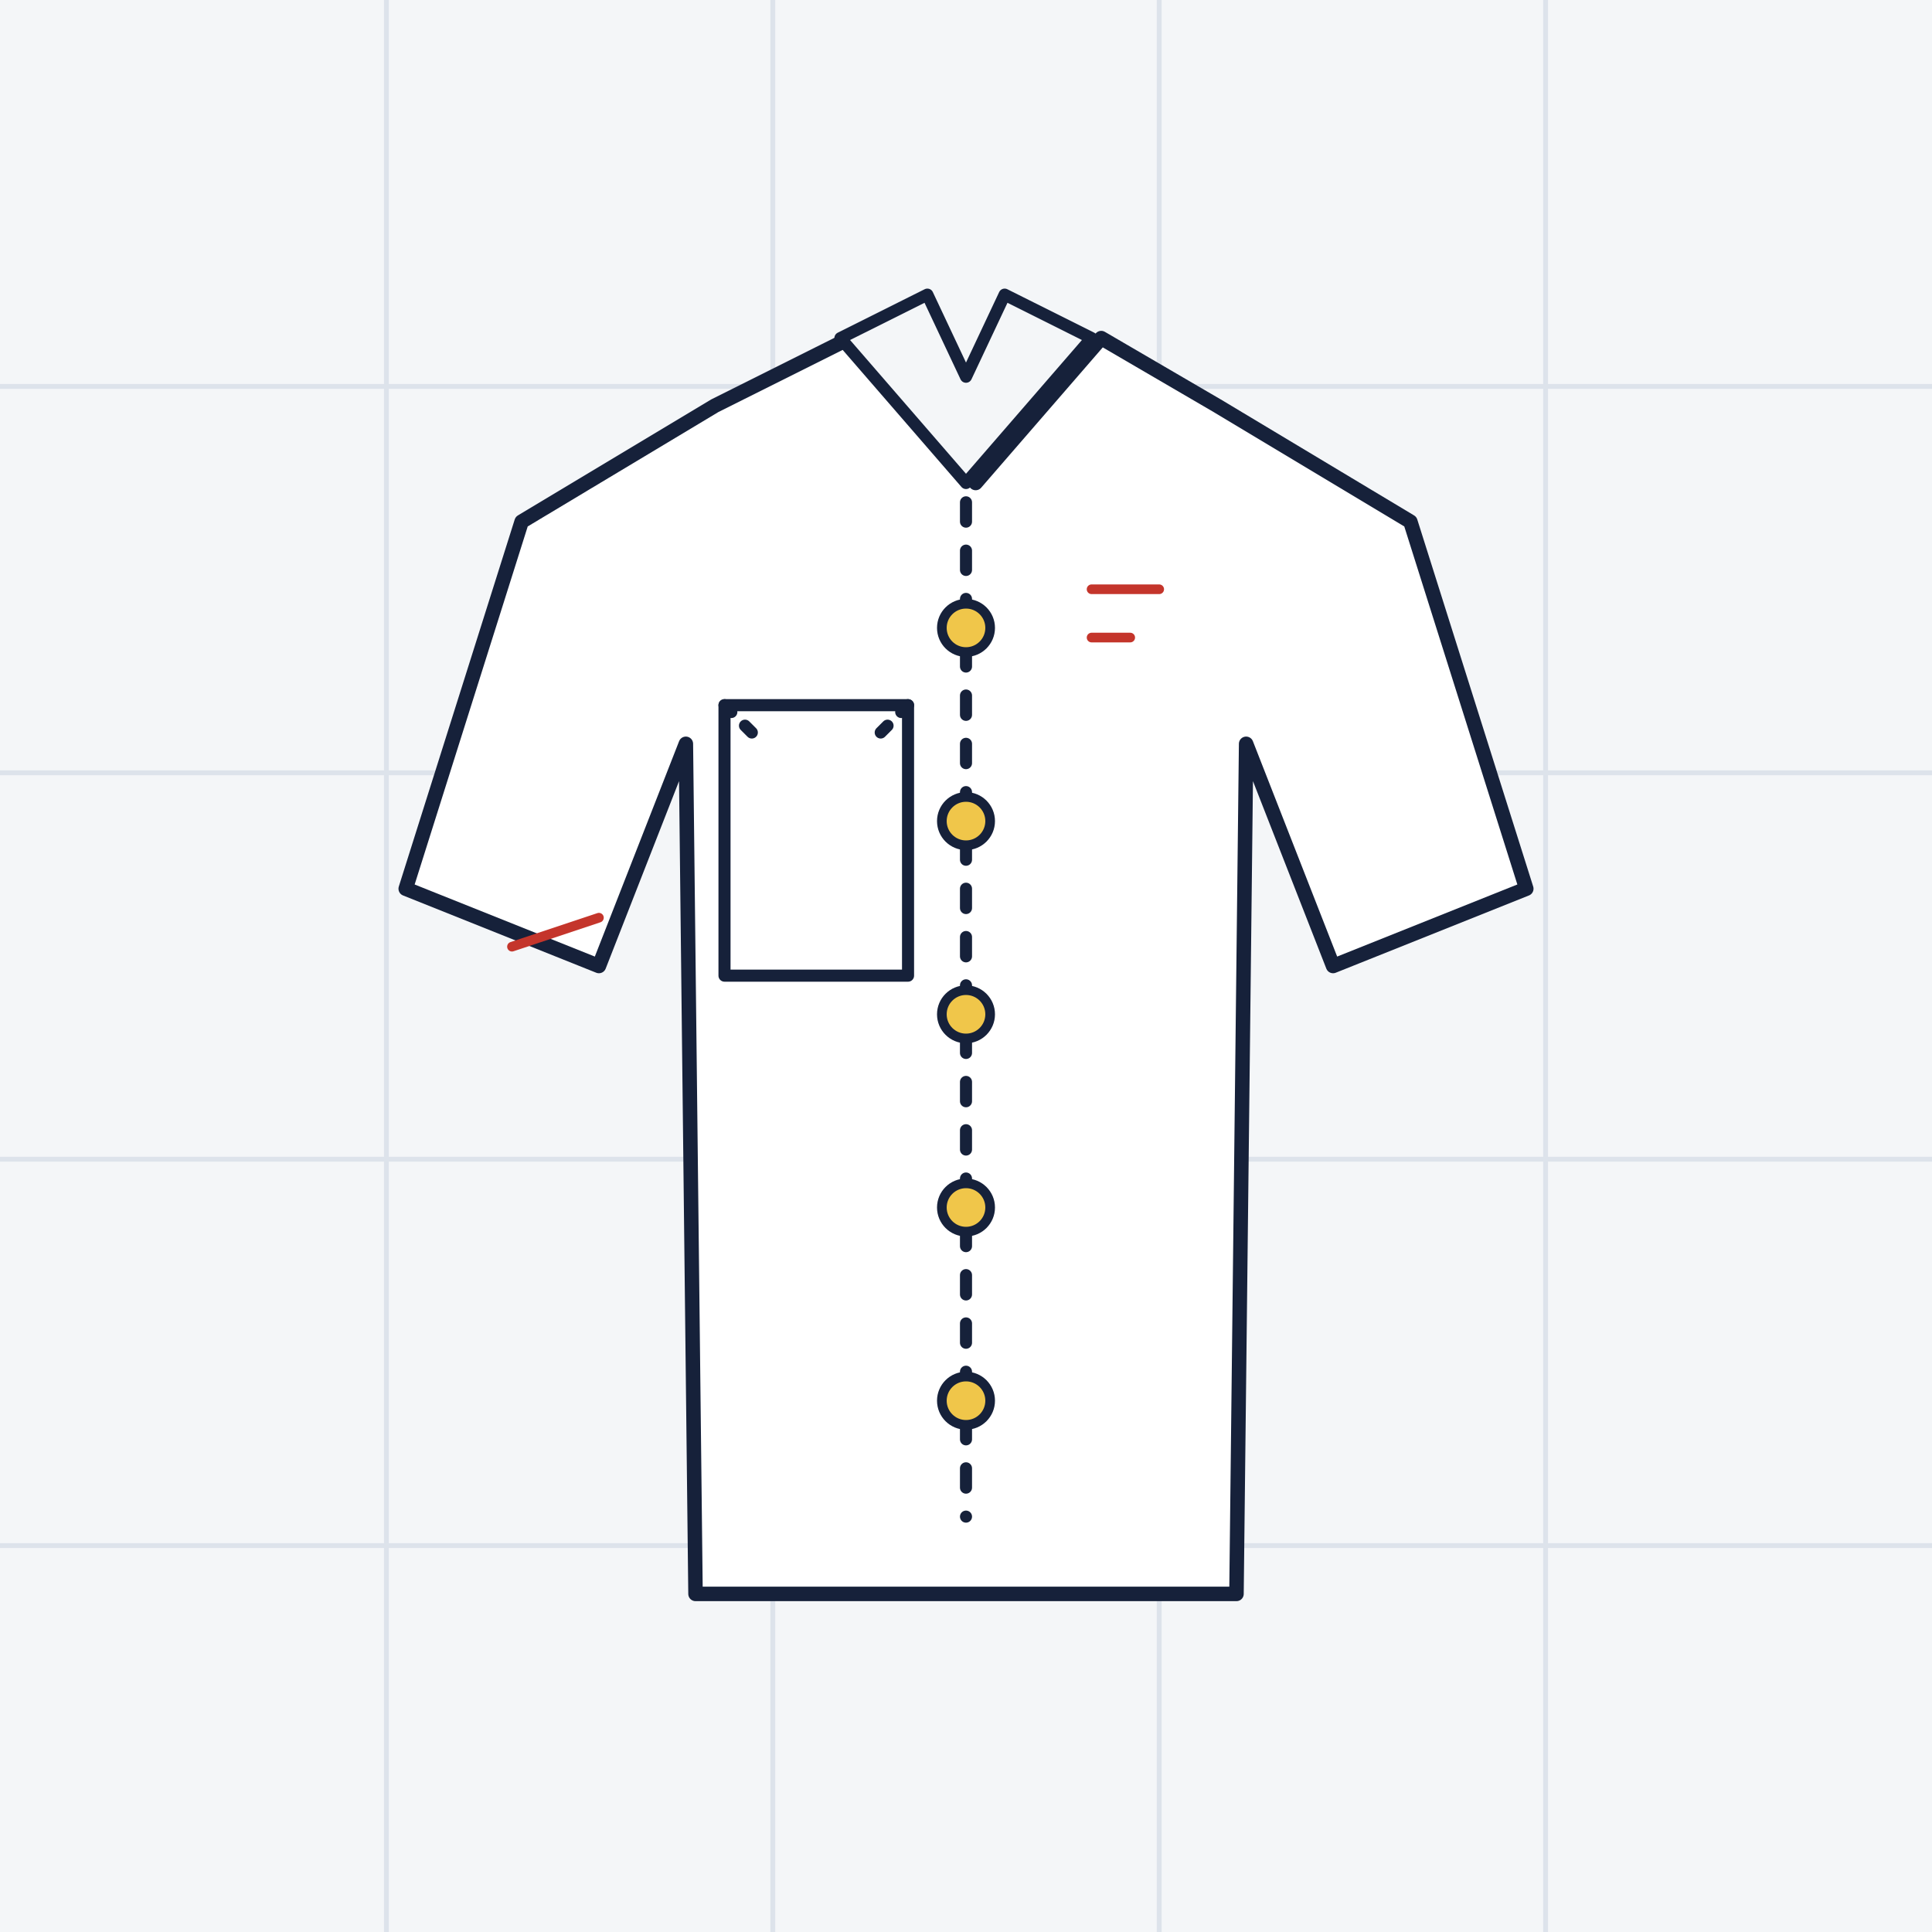
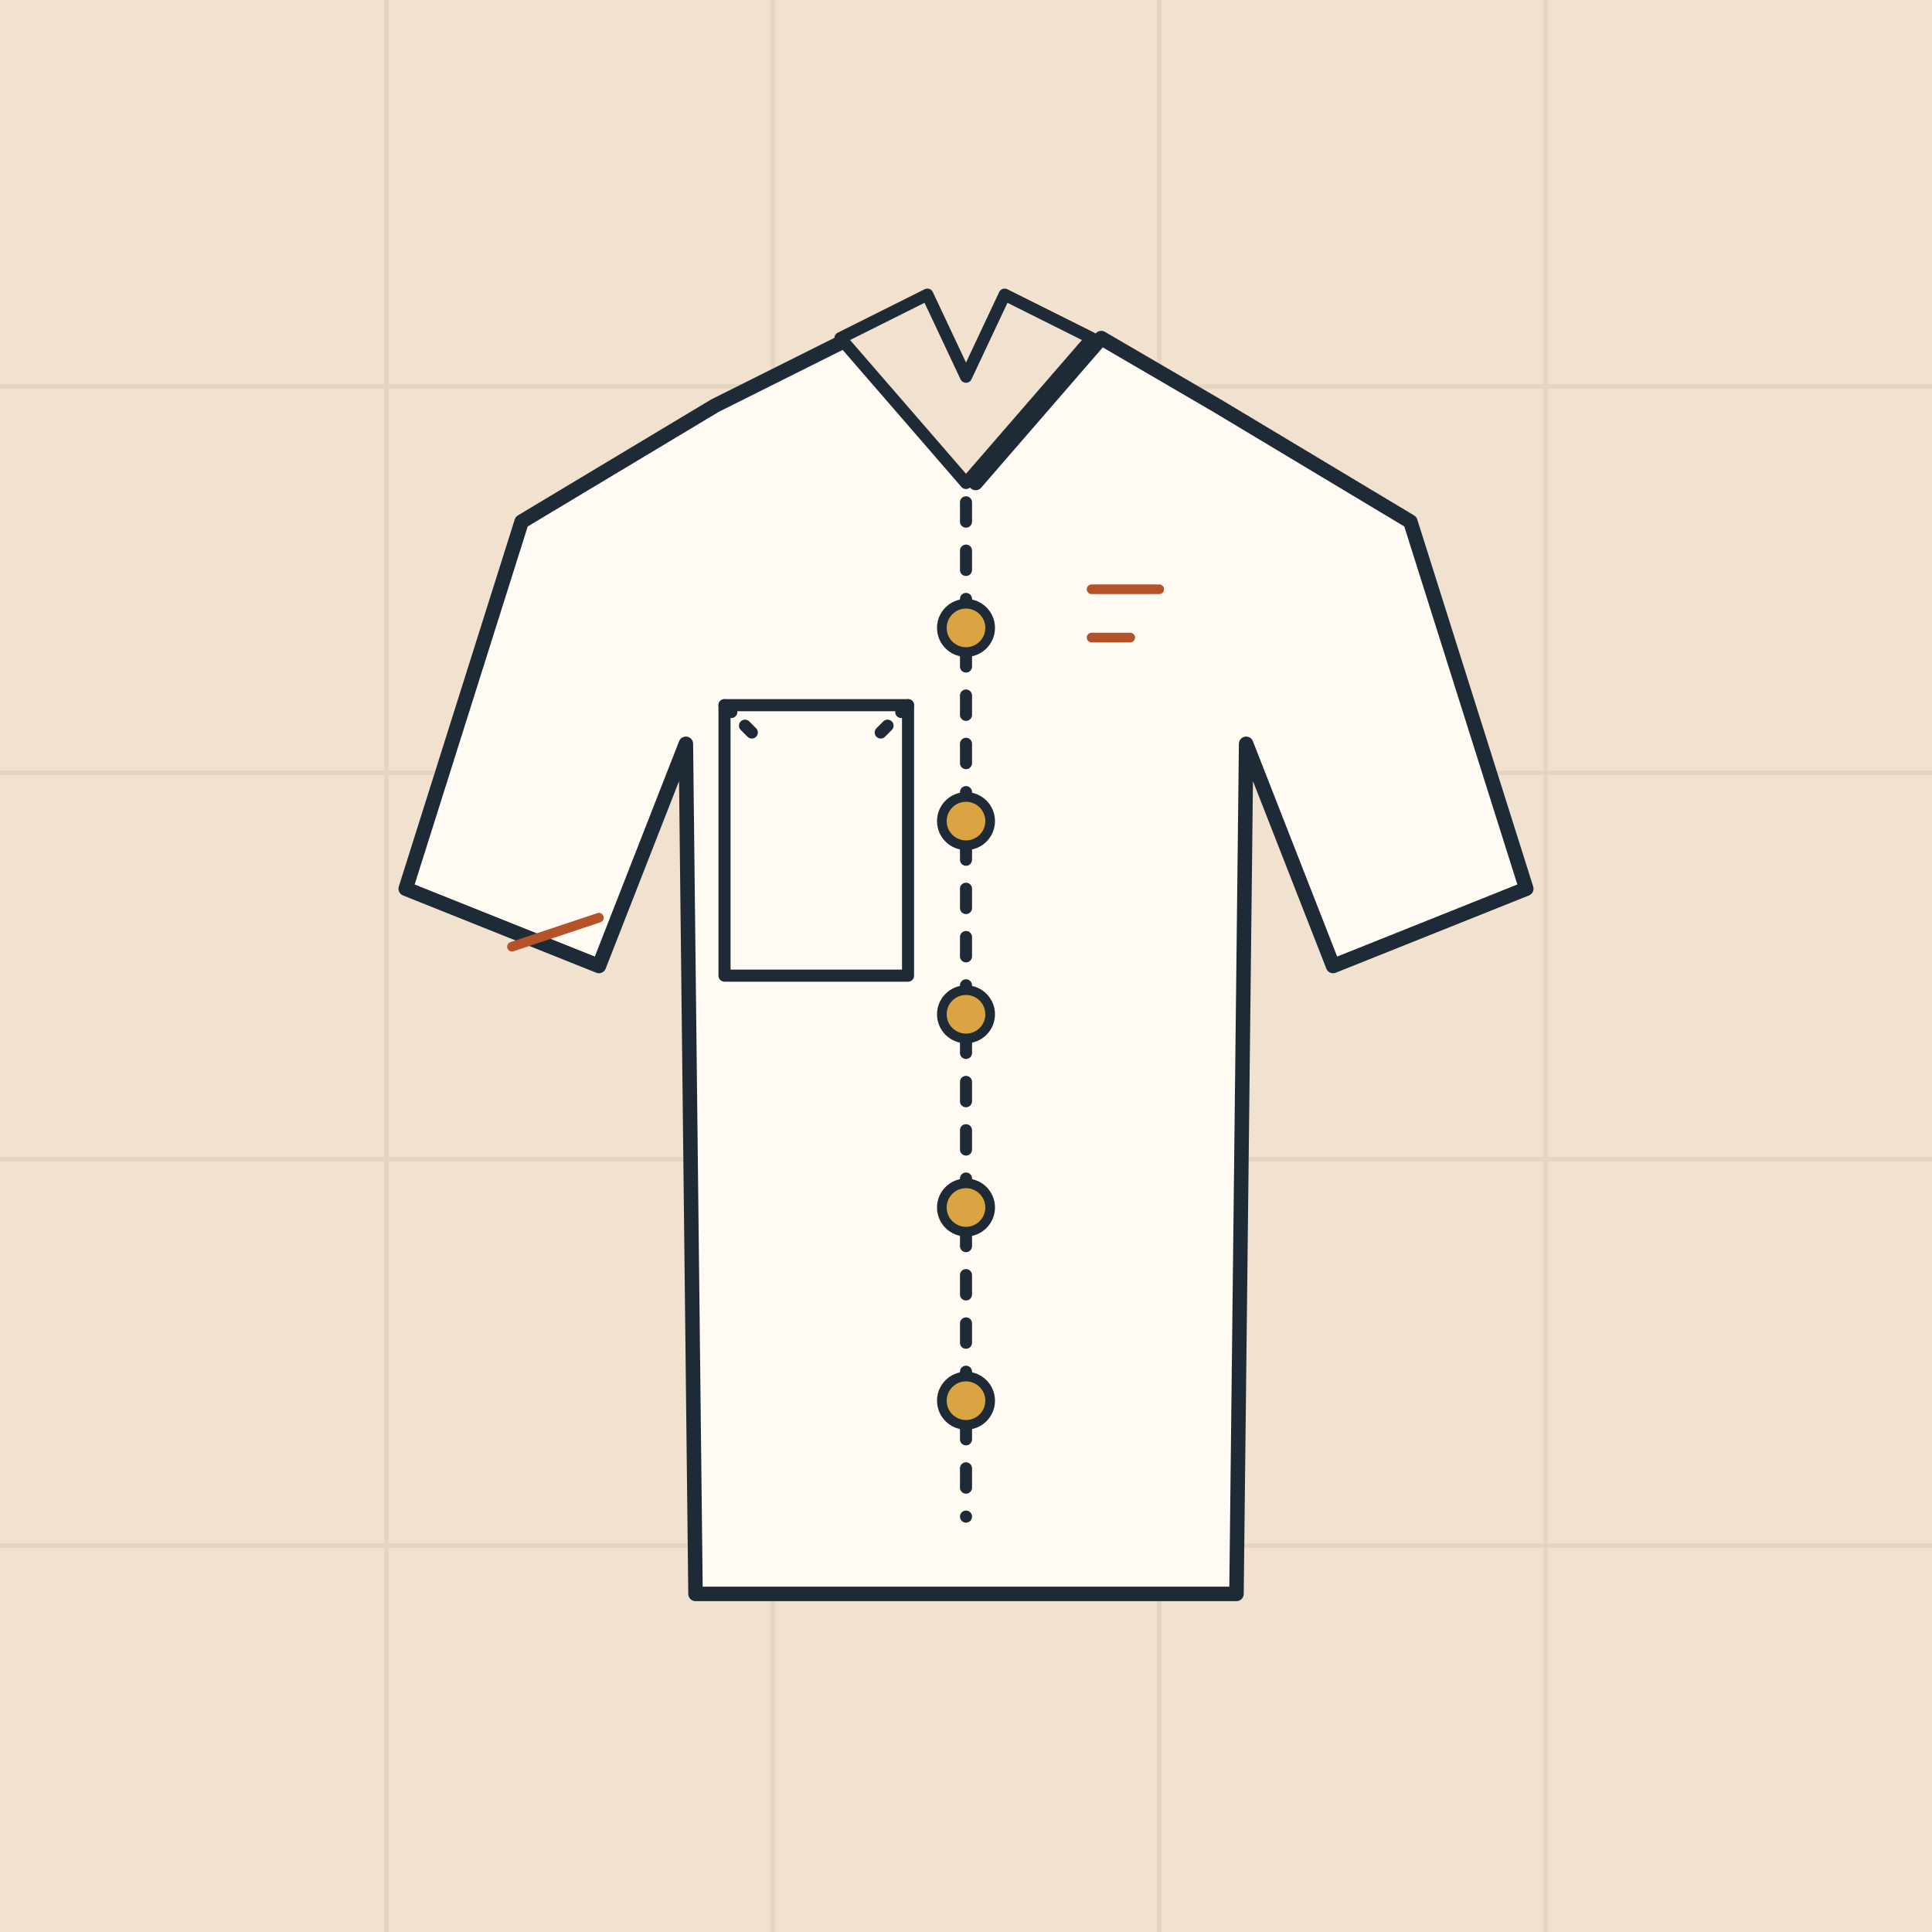
<svg xmlns="http://www.w3.org/2000/svg" viewBox="0 0 400 400" role="img" aria-labelledby="titulo">
-   <rect width="400" height="400" fill="#f4f6f8" />
-   <g stroke="#dde3eb" stroke-width="1">
+   <rect width="400" height="400" fill="#f1e2cf" />
+   <g stroke="#e3d6c3" stroke-width="1">
    <path d="M0 80h400M0 160h400M0 240h400M0 320h400M80 0v400M160 0v400M240 0v400M320 0v400" />
  </g>
-   <path d="M148 84 108 108 84 184l40 16 18-46 2 176h112l2-176 18 46 40-16-24-76-40-24-24-14-26 30-26-30Z" fill="#ffffff" stroke="#16213a" stroke-width="3" stroke-linejoin="round" />
-   <g fill="none" stroke="#16213a" stroke-width="2.5" stroke-linecap="round" stroke-linejoin="round">
-     <path d="M174 70l26 30 26-30-18-9-8 17-8-17-18 9Z" fill="#f4f6f8" />
+   <path d="M148 84 108 108 84 184l40 16 18-46 2 176h112l2-176 18 46 40-16-24-76-40-24-24-14-26 30-26-30Z" fill="#fffaf2" stroke="#1f2a37" stroke-width="3" stroke-linejoin="round" />
+   <g fill="none" stroke="#1f2a37" stroke-width="2.5" stroke-linecap="round" stroke-linejoin="round">
+     <path d="M174 70l26 30 26-30-18-9-8 17-8-17-18 9Z" fill="#f1e2cf" />
    <path d="M200 104v210" stroke-dasharray="4 6" />
    <path d="M150 146h38v56h-38z" />
    <path d="M150 146l8 8M188 146l-8 8" stroke-dasharray="2 4" />
  </g>
-   <g fill="#f0c64a" stroke="#16213a" stroke-width="2">
+   <g fill="#d9a441" stroke="#1f2a37" stroke-width="2">
    <circle cx="200" cy="130" r="5" />
    <circle cx="200" cy="170" r="5" />
    <circle cx="200" cy="210" r="5" />
    <circle cx="200" cy="250" r="5" />
    <circle cx="200" cy="290" r="5" />
  </g>
-   <g fill="none" stroke="#c4352b" stroke-width="2" stroke-linecap="round">
+   <g fill="none" stroke="#b4532a" stroke-width="2" stroke-linecap="round">
    <path d="M226 122h14M226 132h8" />
    <path d="M106 196l18-6" />
  </g>
</svg>
